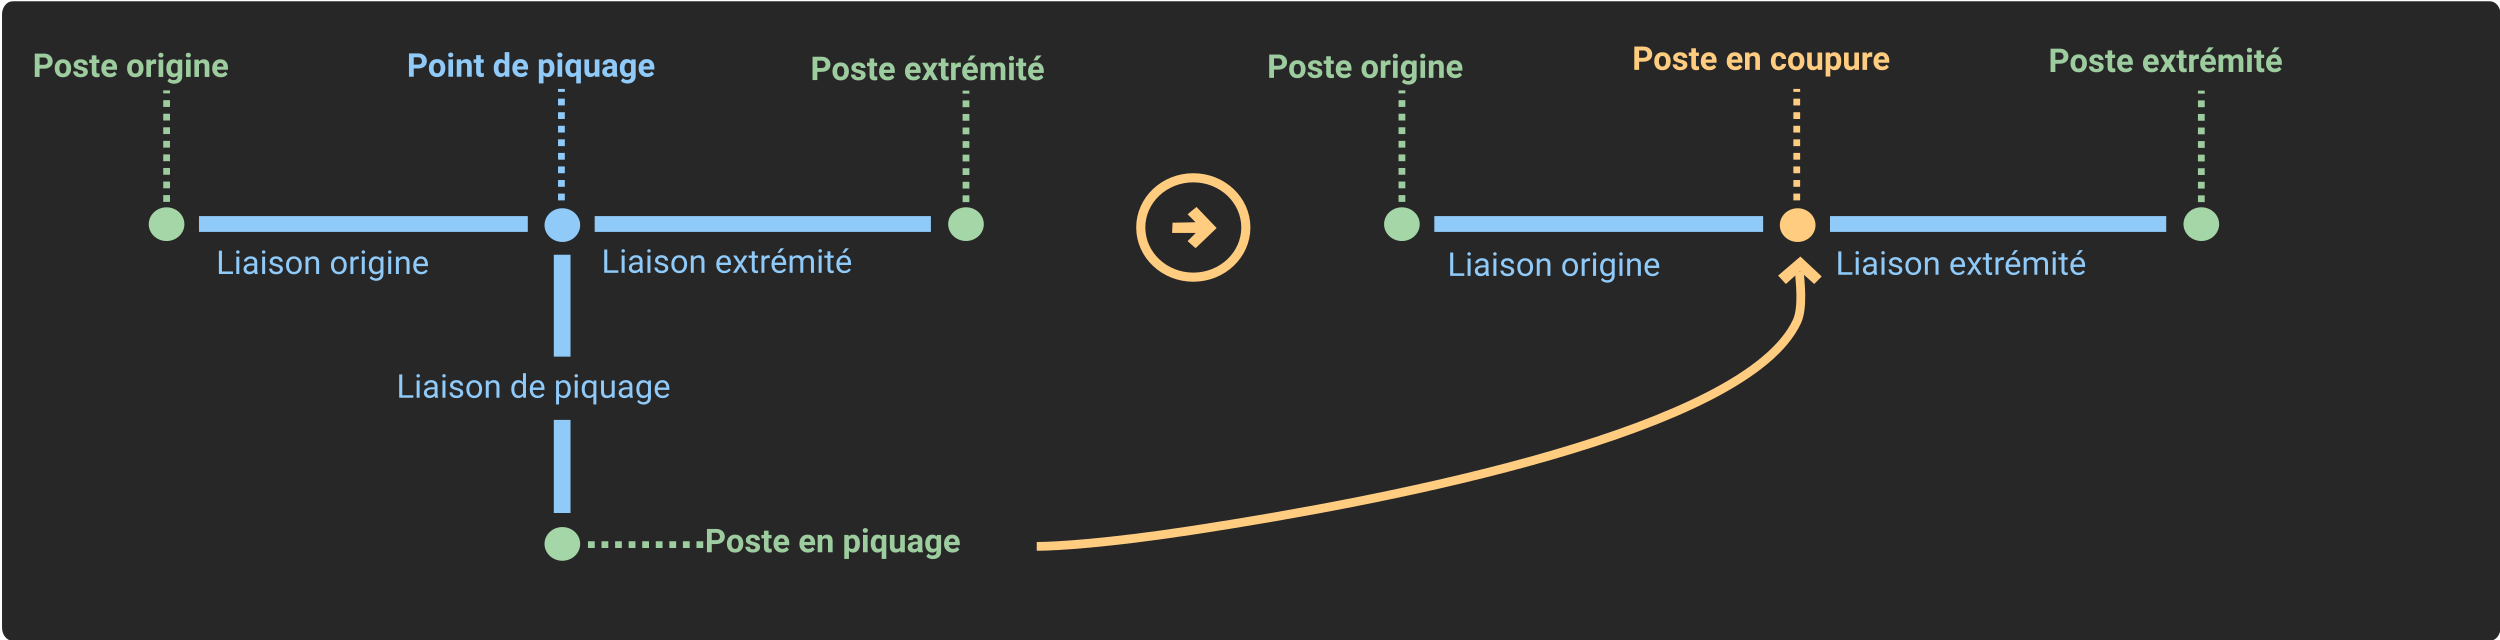
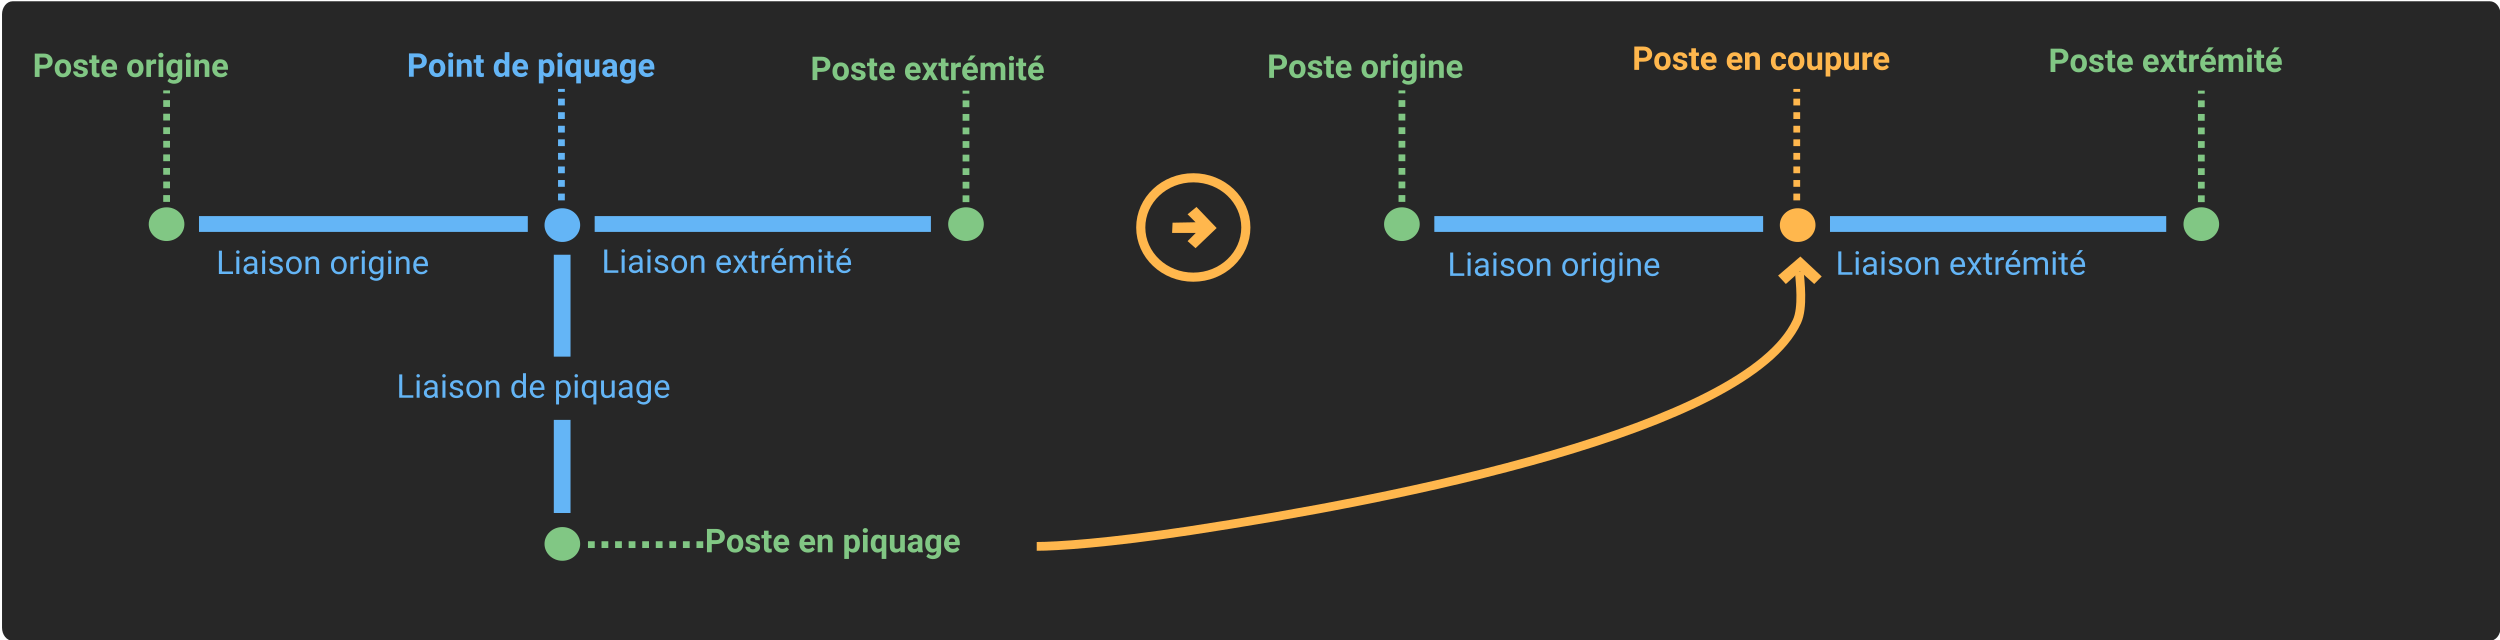
<svg viewBox="0 0 1423 364" fill="none" version="1.1" id="svg85">
  <g transform="translate(-36.90778)" id="CREA - Piquage en coupure - BLK">
    <path style="display:inline;fill:#272727;fill-opacity:1;stroke:none;stroke-width:0.486;stroke-miterlimit:4;stroke-dasharray:none;stroke-opacity:1" id="line-split-illu-background" d="M 1454.129,0.725 H 44.138 c -3.357,0 -6.079,3.333 -6.079,7.445 V 357.28 c 0,4.112 2.722,7.445 6.079,7.445 H 1454.129 c 3.36,0 6.08,-3.333 6.08,-7.445 V 8.17 c 0,-4.112 -2.72,-7.445 -6.08,-7.445 z" />
    <g id="Group 4">
      <g id="Group 2">
-         <path style="stroke:#ffcc80;stroke-width:5.2" id="path7084" d="m 716.135,157.765 c 16.517,0 29.907,-12.664 29.907,-28.284 0,-15.621 -13.39,-28.285 -29.907,-28.285 -16.517,0 -29.906,12.664 -29.906,28.285 0,15.62 13.389,28.284 29.906,28.284 z" />
-         <path style="fill:#ffcc80" id="path9570" d="m 704.327,126.761 -0.267,5.809 h 13.485 l -4.673,4.672 4.539,4.04 12.016,-11.49 -11.482,-11.996 -5.073,4.167 4.539,4.546 z" />
+         <path style="stroke:#FFB74D;stroke-width:5.2" id="path7084" d="m 716.135,157.765 c 16.517,0 29.907,-12.664 29.907,-28.284 0,-15.621 -13.39,-28.285 -29.907,-28.285 -16.517,0 -29.906,12.664 -29.906,28.285 0,15.62 13.389,28.284 29.906,28.284 z" />
+         <path style="fill:#FFB74D" id="path9570" d="m 704.327,126.761 -0.267,5.809 h 13.485 l -4.673,4.672 4.539,4.04 12.016,-11.49 -11.482,-11.996 -5.073,4.167 4.539,4.546 z" />
      </g>
      <g id="Group 1">
-         <path style="fill:#a5d6a7" id="path3740-0-8" d="m 131.718,137.198 c 5.604,0 10.147,-4.296 10.147,-9.596 0,-5.3 -4.543,-9.597 -10.147,-9.597 -5.604,0 -10.147,4.297 -10.147,9.597 0,5.3 4.543,9.596 10.147,9.596 z" />
-         <path style="fill:#a5d6a7" id="path3740-0-5" d="m 586.751,137.178 c 5.604,0 10.147,-4.297 10.147,-9.597 0,-5.3 -4.543,-9.596 -10.147,-9.596 -5.604,0 -10.147,4.296 -10.147,9.596 0,5.3 4.543,9.597 10.147,9.597 z" />
-         <path style="fill:#90caf9" id="path3740-0-0" d="m 356.993,137.726 c 5.604,0 10.147,-4.296 10.147,-9.596 0,-5.3 -4.543,-9.597 -10.147,-9.597 -5.604,0 -10.147,4.297 -10.147,9.597 0,5.3 4.543,9.596 10.147,9.596 z" />
-         <path style="fill:#90caf9" id="lineBefore-6" d="m 329.524,123 h -171.541 -7.806 v 9 h 7.806 171.541 7.806 v -9 z" />
+         <path style="fill:#81C784" id="path3740-0-8" d="m 131.718,137.198 c 5.604,0 10.147,-4.296 10.147,-9.596 0,-5.3 -4.543,-9.597 -10.147,-9.597 -5.604,0 -10.147,4.297 -10.147,9.597 0,5.3 4.543,9.596 10.147,9.596 z" />
+         <path style="fill:#81C784" id="path3740-0-5" d="m 586.751,137.178 c 5.604,0 10.147,-4.297 10.147,-9.597 0,-5.3 -4.543,-9.596 -10.147,-9.596 -5.604,0 -10.147,4.296 -10.147,9.596 0,5.3 4.543,9.597 10.147,9.597 z" />
+         <path style="fill:#64B5F6" id="path3740-0-0" d="m 356.993,137.726 c 5.604,0 10.147,-4.296 10.147,-9.596 0,-5.3 -4.543,-9.597 -10.147,-9.597 -5.604,0 -10.147,4.297 -10.147,9.597 0,5.3 4.543,9.596 10.147,9.596 z" />
+         <path style="fill:#64B5F6" id="lineBefore-6" d="m 329.524,123 h -171.541 -7.806 v 9 h 7.806 171.541 7.806 v -9 z" />
        <g id="path7047-6">
-           <path style="fill:#9dcc9f" d="M 356.476,114.052 V 50.602 Z" id="path10" />
-           <path style="stroke:#90caf9;stroke-width:3.857;stroke-dasharray:3.86, 3.86" d="M 356.476,114.052 V 50.602" id="path12" />
+           <path style="fill:#81C784" d="M 356.476,114.052 V 50.602 Z" id="path10" />
+           <path style="stroke:#64B5F6;stroke-width:3.857;stroke-dasharray:3.86, 3.86" d="M 356.476,114.052 V 50.602" id="path12" />
        </g>
        <g id="path7047-8">
-           <path style="fill:#9dcc9f" d="M 586.75,115.052 V 51.602 Z" id="path15" />
-           <path style="stroke:#9dcc9f;stroke-width:3.857;stroke-dasharray:3.86, 3.86" d="M 586.75,115.052 V 51.602" id="path17" />
+           <path style="fill:#81C784" d="M 586.75,115.052 V 51.602 Z" id="path15" />
+           <path style="stroke:#81C784;stroke-width:3.857;stroke-dasharray:3.86, 3.86" d="M 586.75,115.052 V 51.602" id="path17" />
        </g>
        <g id="path7047-5">
-           <path style="fill:#9dcc9f" d="M 131.741,114.909 V 51.459 Z" id="path20" />
-           <path style="stroke:#9dcc9f;stroke-width:3.857;stroke-dasharray:3.86, 3.86" d="M 131.741,114.909 V 51.459" id="path22" />
+           <path style="fill:#81C784" d="M 131.741,114.909 V 51.459 Z" id="path20" />
+           <path style="stroke:#81C784;stroke-width:3.857;stroke-dasharray:3.86, 3.86" d="M 131.741,114.909 V 51.459" id="path22" />
        </g>
-         <path style="fill:#90caf9" id="lineBefore-6-4" d="m 558.795,123 h -175.417 -7.983 v 9 h 7.983 175.417 7.983 v -9 z" />
+         <path style="fill:#64B5F6" id="lineBefore-6-4" d="m 558.795,123 h -175.417 -7.983 v 9 h 7.983 175.417 7.983 v -9 z" />
        <g id="path7047-2">
-           <path style="fill:#9dcc9f" d="M 437.197,310 H 370.108 Z" id="path26" />
-           <path style="stroke:#9dcc9f;stroke-width:3.857;stroke-dasharray:3.86, 3.86" d="M 437.197,310 H 370.108" id="path28" />
+           <path style="fill:#81C784" d="M 437.197,310 H 370.108 Z" id="path26" />
+           <path style="stroke:#81C784;stroke-width:3.857;stroke-dasharray:3.86, 3.86" d="M 437.197,310 H 370.108" id="path28" />
        </g>
-         <path style="fill:#90caf9" id="lineBefore" d="M 352.133,147.419 V 200.581 203 h 9.516 V 200.581 147.419 145 h -9.516 z" />
-         <path style="fill:#90caf9" id="lineBefore_2" d="M 352.133,241.211 V 289.789 292 h 9.516 V 289.789 241.211 239 h -9.516 z" />
-         <path style="fill:#a5d6a7" id="path3740-0" d="m 356.993,319.193 c 5.604,0 10.147,-4.297 10.147,-9.597 0,-5.3 -4.543,-9.596 -10.147,-9.596 -5.604,0 -10.147,4.296 -10.147,9.596 0,5.3 4.543,9.597 10.147,9.597 z" />
-         <text xml:space="preserve" style="font-size:18.667px;font-family:Roboto;text-align:center;letter-spacing:0em;text-anchor:middle;white-space:pre;fill:#90caf9" x="307.868" y="155.943" id="text103" letter-spacing="0em">
+         <path style="fill:#64B5F6" id="lineBefore" d="M 352.133,147.419 V 200.581 203 h 9.516 V 200.581 147.419 145 h -9.516 z" />
+         <path style="fill:#64B5F6" id="lineBefore_2" d="M 352.133,241.211 V 289.789 292 h 9.516 V 289.789 241.211 239 h -9.516 z" />
+         <path style="fill:#81C784" id="path3740-0" d="m 356.993,319.193 c 5.604,0 10.147,-4.297 10.147,-9.597 0,-5.3 -4.543,-9.596 -10.147,-9.596 -5.604,0 -10.147,4.296 -10.147,9.596 0,5.3 4.543,9.597 10.147,9.597 z" />
+         <text xml:space="preserve" style="font-size:18.667px;font-family:Roboto;text-align:center;letter-spacing:0em;text-anchor:middle;white-space:pre;fill:#64B5F6" x="307.868" y="155.943" id="text103" letter-spacing="0em">
          <tspan style="text-align:center;text-anchor:middle" id="lines-attach-illu-line1-left-txt" x="241.404" y="155.943">Liaison origine</tspan>
        </text>
-         <text id="text4625-2-3-9" xml:space="preserve" style="font-size:18.667px;font-family:Roboto;text-align:center;letter-spacing:0em;text-anchor:middle;white-space:pre;fill:#90caf9" font-size="18.667" letter-spacing="0em" x="168.03" y="1.025">
+         <text id="text4625-2-3-9" xml:space="preserve" style="font-size:18.667px;font-family:Roboto;text-align:center;letter-spacing:0em;text-anchor:middle;white-space:pre;fill:#64B5F6" font-size="18.667" letter-spacing="0em" x="168.03" y="1.025">
          <tspan id="lines-attach-illu-attached-line-txt" x="361.424" y="226.405" style="text-align:center;text-anchor:middle">Liaison de piquage</tspan>
        </text>
-         <text id="text177" xml:space="preserve" style="font-weight:bold;font-size:18.667px;font-family:Roboto;text-align:center;letter-spacing:0em;text-anchor:middle;white-space:pre;fill:#9dcc9f" font-size="18.667" font-weight="bold" letter-spacing="0em" x="167.171" y="-1.025">
+         <text id="text177" xml:space="preserve" style="font-weight:bold;font-size:18.667px;font-family:Roboto;text-align:center;letter-spacing:0em;text-anchor:middle;white-space:pre;fill:#81C784" font-size="18.667" font-weight="bold" letter-spacing="0em" x="167.171" y="-1.025">
          <tspan id="lines-attach-illu-attached-voltage-level-left-txt" x="531.821" y="314.355" style="text-align:center;text-anchor:middle">Poste en piquage</tspan>
        </text>
-         <text id="text4625-3-2" xml:space="preserve" style="font-weight:bold;font-size:18.667px;font-family:Roboto;text-align:center;letter-spacing:0em;text-anchor:middle;white-space:pre;fill:#9dcc9f" font-size="18.667" font-weight="bold" letter-spacing="0em" x="150.154" y="6.151">
+         <text id="text4625-3-2" xml:space="preserve" style="font-weight:bold;font-size:18.667px;font-family:Roboto;text-align:center;letter-spacing:0em;text-anchor:middle;white-space:pre;fill:#81C784" font-size="18.667" font-weight="bold" letter-spacing="0em" x="150.154" y="6.151">
          <tspan id="lines-attach-illu-voltage-level2-left-txt" x="585.78" y="45.582" style="text-align:center;text-anchor:middle">Poste extrémité</tspan>
        </text>
-         <text y="-2.537" x="151.139" id="text4625-2-3-9_2" xml:space="preserve" style="font-size:18.667px;font-family:Roboto;text-align:center;letter-spacing:0em;text-anchor:middle;white-space:pre;fill:#90caf9" font-size="18.667" letter-spacing="0em">
+         <text y="-2.537" x="151.139" id="text4625-2-3-9_2" xml:space="preserve" style="font-size:18.667px;font-family:Roboto;text-align:center;letter-spacing:0em;text-anchor:middle;white-space:pre;fill:#64B5F6" font-size="18.667" letter-spacing="0em">
          <tspan style="text-align:center;text-anchor:middle" id="lines-attach-illu-line2-left-txt" x="471.479" y="155.294">Liaison extrémité</tspan>
        </text>
-         <text id="text4625-9-6" xml:space="preserve" style="font-weight:bold;font-size:18.667px;font-family:Roboto;text-align:center;letter-spacing:0em;text-anchor:middle;white-space:pre;fill:#90caf9" font-size="18.667" font-weight="bold" letter-spacing="0em" x="162.603" y="4.613">
+         <text id="text4625-9-6" xml:space="preserve" style="font-weight:bold;font-size:18.667px;font-family:Roboto;text-align:center;letter-spacing:0em;text-anchor:middle;white-space:pre;fill:#64B5F6" font-size="18.667" font-weight="bold" letter-spacing="0em" x="162.603" y="4.613">
          <tspan id="lines-attach-illu-attachment-point-txt" x="360.08" y="43.669" style="text-align:center;text-anchor:middle">Point de piquage</tspan>
        </text>
-         <text id="text4625-9" xml:space="preserve" style="font-weight:bold;font-size:18.667px;font-family:Roboto;text-align:center;letter-spacing:0em;text-anchor:middle;white-space:pre;fill:#9dcc9f" font-size="18.667" font-weight="bold" letter-spacing="0em" x="125.51" y="4.613">
+         <text id="text4625-9" xml:space="preserve" style="font-weight:bold;font-size:18.667px;font-family:Roboto;text-align:center;letter-spacing:0em;text-anchor:middle;white-space:pre;fill:#81C784" font-size="18.667" font-weight="bold" letter-spacing="0em" x="125.51" y="4.613">
          <tspan id="lines-attach-illu-voltage-level1-left-txt" x="132.241" y="43.789" style="text-align:center;text-anchor:middle">Poste origine</tspan>
        </text>
-         <path style="stroke:#ffcc80;stroke-width:5;stroke-miterlimit:2.366" id="Vector 1" d="m 627.017,311 c 10.984,0 40.421,-1.829 87.484,-8.988 117.94,-17.941 316.329,-57.148 345.219,-119.012 3.68,-7.869 1.78,-23 1.34,-28.5" stroke-miterlimit="2.366" />
-         <path style="fill:#ffcc80" id="Vector" d="m 1064.62,157.238 4.94,4.419 4.27,-4.293 -12.15,-11.364 -12.68,10.859 4.41,4.798 4.8,-4.293 3.21,-3.063 z" />
+         <path style="stroke:#FFB74D;stroke-width:5;stroke-miterlimit:2.366" id="Vector 1" d="m 627.017,311 c 10.984,0 40.421,-1.829 87.484,-8.988 117.94,-17.941 316.329,-57.148 345.219,-119.012 3.68,-7.869 1.78,-23 1.34,-28.5" stroke-miterlimit="2.366" />
+         <path style="fill:#FFB74D" id="Vector" d="m 1064.62,157.238 4.94,4.419 4.27,-4.293 -12.15,-11.364 -12.68,10.859 4.41,4.798 4.8,-4.293 3.21,-3.063 z" />
      </g>
      <g id="Group 1_2">
-         <path style="fill:#a5d6a7" id="path3740-0-8_2" d="m 834.865,137.198 c 5.604,0 10.147,-4.296 10.147,-9.596 0,-5.3 -4.543,-9.597 -10.147,-9.597 -5.604,0 -10.147,4.297 -10.147,9.597 0,5.3 4.543,9.596 10.147,9.596 z" />
-         <path style="fill:#a5d6a7" id="path3740-0-5_2" d="m 1289.9,137.178 c 5.6,0 10.14,-4.297 10.14,-9.597 0,-5.3 -4.54,-9.596 -10.14,-9.596 -5.61,0 -10.15,4.296 -10.15,9.596 0,5.3 4.54,9.597 10.15,9.597 z" />
-         <path style="fill:#ffcc80" id="path3740-0-0_2" d="m 1060.14,137.726 c 5.6,0 10.15,-4.296 10.15,-9.596 0,-5.3 -4.55,-9.597 -10.15,-9.597 -5.6,0 -10.15,4.297 -10.15,9.597 0,5.3 4.55,9.596 10.15,9.596 z" />
-         <path style="fill:#90caf9" id="lineBefore-6_2" d="m 1032.67,123 h -171.54 -7.807 v 9 h 7.807 171.54 7.81 v -9 z" />
+         <path style="fill:#81C784" id="path3740-0-8_2" d="m 834.865,137.198 c 5.604,0 10.147,-4.296 10.147,-9.596 0,-5.3 -4.543,-9.597 -10.147,-9.597 -5.604,0 -10.147,4.297 -10.147,9.597 0,5.3 4.543,9.596 10.147,9.596 z" />
+         <path style="fill:#81C784" id="path3740-0-5_2" d="m 1289.9,137.178 c 5.6,0 10.14,-4.297 10.14,-9.597 0,-5.3 -4.54,-9.596 -10.14,-9.596 -5.61,0 -10.15,4.296 -10.15,9.596 0,5.3 4.54,9.597 10.15,9.597 z" />
+         <path style="fill:#FFB74D" id="path3740-0-0_2" d="m 1060.14,137.726 c 5.6,0 10.15,-4.296 10.15,-9.596 0,-5.3 -4.55,-9.597 -10.15,-9.597 -5.6,0 -10.15,4.297 -10.15,9.597 0,5.3 4.55,9.596 10.15,9.596 z" />
+         <path style="fill:#64B5F6" id="lineBefore-6_2" d="m 1032.67,123 h -171.54 -7.807 v 9 h 7.807 171.54 7.81 v -9 z" />
        <g id="path7047-6_2">
-           <path style="fill:#9dcc9f" d="M 1059.62,114.052 V 50.602 Z" id="path56" />
-           <path style="stroke:#ffcc80;stroke-width:3.857;stroke-dasharray:3.86, 3.86" d="M 1059.62,114.052 V 50.602" id="path58" />
+           <path style="fill:#81C784" d="M 1059.62,114.052 V 50.602 Z" id="path56" />
+           <path style="stroke:#FFB74D;stroke-width:3.857;stroke-dasharray:3.86, 3.86" d="M 1059.62,114.052 V 50.602" id="path58" />
        </g>
        <g id="path7047-8_2">
-           <path style="fill:#9dcc9f" d="M 1289.9,115.052 V 51.602 Z" id="path61" />
-           <path style="stroke:#9dcc9f;stroke-width:3.857;stroke-dasharray:3.86, 3.86" d="M 1289.9,115.052 V 51.602" id="path63" />
+           <path style="fill:#81C784" d="M 1289.9,115.052 V 51.602 Z" id="path61" />
+           <path style="stroke:#81C784;stroke-width:3.857;stroke-dasharray:3.86, 3.86" d="M 1289.9,115.052 V 51.602" id="path63" />
        </g>
        <g id="path7047-5_2">
-           <path style="fill:#9dcc9f" d="M 834.887,114.909 V 51.459 Z" id="path66" />
-           <path style="stroke:#9dcc9f;stroke-width:3.857;stroke-dasharray:3.86, 3.86" d="M 834.887,114.909 V 51.459" id="path68" />
+           <path style="fill:#81C784" d="M 834.887,114.909 V 51.459 Z" id="path66" />
+           <path style="stroke:#81C784;stroke-width:3.857;stroke-dasharray:3.86, 3.86" d="M 834.887,114.909 V 51.459" id="path68" />
        </g>
-         <path style="fill:#90caf9" id="lineBefore-6-4_2" d="m 1261.94,123 h -175.42 -7.98 v 9 h 7.98 175.42 7.98 v -9 z" />
-         <text id="text4625-3-2_2" xml:space="preserve" style="font-weight:bold;font-size:18.667px;font-family:Roboto;text-align:center;letter-spacing:0em;text-anchor:middle;white-space:pre;fill:#9dcc9f" font-size="18.667" font-weight="bold" letter-spacing="0em" x="151.692" y="1.538">
+         <path style="fill:#64B5F6" id="lineBefore-6-4_2" d="m 1261.94,123 h -175.42 -7.98 v 9 h 7.98 175.42 7.98 v -9 z" />
+         <text id="text4625-3-2_2" xml:space="preserve" style="font-weight:bold;font-size:18.667px;font-family:Roboto;text-align:center;letter-spacing:0em;text-anchor:middle;white-space:pre;fill:#81C784" font-size="18.667" font-weight="bold" letter-spacing="0em" x="151.692" y="1.538">
          <tspan id="lines-attach-illu-voltage-level2-right-txt" x="1290.459" y="40.968" style="text-align:center;text-anchor:middle">Poste extrémité</tspan>
        </text>
-         <text y="-1.45" x="150.414" id="text4625-2-3-9_3" xml:space="preserve" style="font-size:18.667px;font-family:Roboto;text-align:center;letter-spacing:0em;text-anchor:middle;white-space:pre;fill:#90caf9" font-size="18.667" letter-spacing="0em">
+         <text y="-1.45" x="150.414" id="text4625-2-3-9_3" xml:space="preserve" style="font-size:18.667px;font-family:Roboto;text-align:center;letter-spacing:0em;text-anchor:middle;white-space:pre;fill:#64B5F6" font-size="18.667" letter-spacing="0em">
          <tspan style="text-align:center;text-anchor:middle" id="lines-attach-illu-line2-right-txt" x="1173.904" y="156.381">Liaison extrémité</tspan>
        </text>
-         <text y="0.725" x="164.194" id="text4625-9-6_2" xml:space="preserve" style="font-weight:bold;font-size:18.667px;font-family:Roboto;text-align:center;letter-spacing:0em;text-anchor:middle;white-space:pre;fill:#ffcc80" font-size="18.667" font-weight="bold" letter-spacing="0em">
+         <text y="0.725" x="164.194" id="text4625-9-6_2" xml:space="preserve" style="font-weight:bold;font-size:18.667px;font-family:Roboto;text-align:center;letter-spacing:0em;text-anchor:middle;white-space:pre;fill:#FFB74D" font-size="18.667" font-weight="bold" letter-spacing="0em">
          <tspan style="text-align:center;text-anchor:middle" id="lines-attach-illu-voltage-level-to-split-at-right-txt" x="1060.274" y="39.781">Poste en coupure</tspan>
        </text>
-         <text y="-0.362" x="121.921" id="text1382_2" xml:space="preserve" style="font-size:18.667px;font-family:Roboto;text-align:center;letter-spacing:0em;text-anchor:middle;white-space:pre;fill:#90caf9" font-size="18.667" letter-spacing="0em">
+         <text y="-0.362" x="121.921" id="text1382_2" xml:space="preserve" style="font-size:18.667px;font-family:Roboto;text-align:center;letter-spacing:0em;text-anchor:middle;white-space:pre;fill:#64B5F6" font-size="18.667" letter-spacing="0em">
          <tspan style="text-align:center;text-anchor:middle" id="lines-attach-illu-line1-right-txt" x="942.248" y="157.018">Liaison origine</tspan>
        </text>
-         <text id="text4625-9_2" xml:space="preserve" style="font-weight:bold;font-size:18.667px;font-family:Roboto;text-align:center;letter-spacing:0em;text-anchor:middle;white-space:pre;fill:#9dcc9f" font-size="18.667" font-weight="bold" letter-spacing="0em" x="124.997" y="5.126">
+         <text id="text4625-9_2" xml:space="preserve" style="font-weight:bold;font-size:18.667px;font-family:Roboto;text-align:center;letter-spacing:0em;text-anchor:middle;white-space:pre;fill:#81C784" font-size="18.667" font-weight="bold" letter-spacing="0em" x="124.997" y="5.126">
          <tspan id="lines-attach-illu-voltage-level1-right-txt" x="834.875" y="44.302" style="text-align:center;text-anchor:middle">Poste origine</tspan>
        </text>
      </g>
    </g>
  </g>
</svg>
